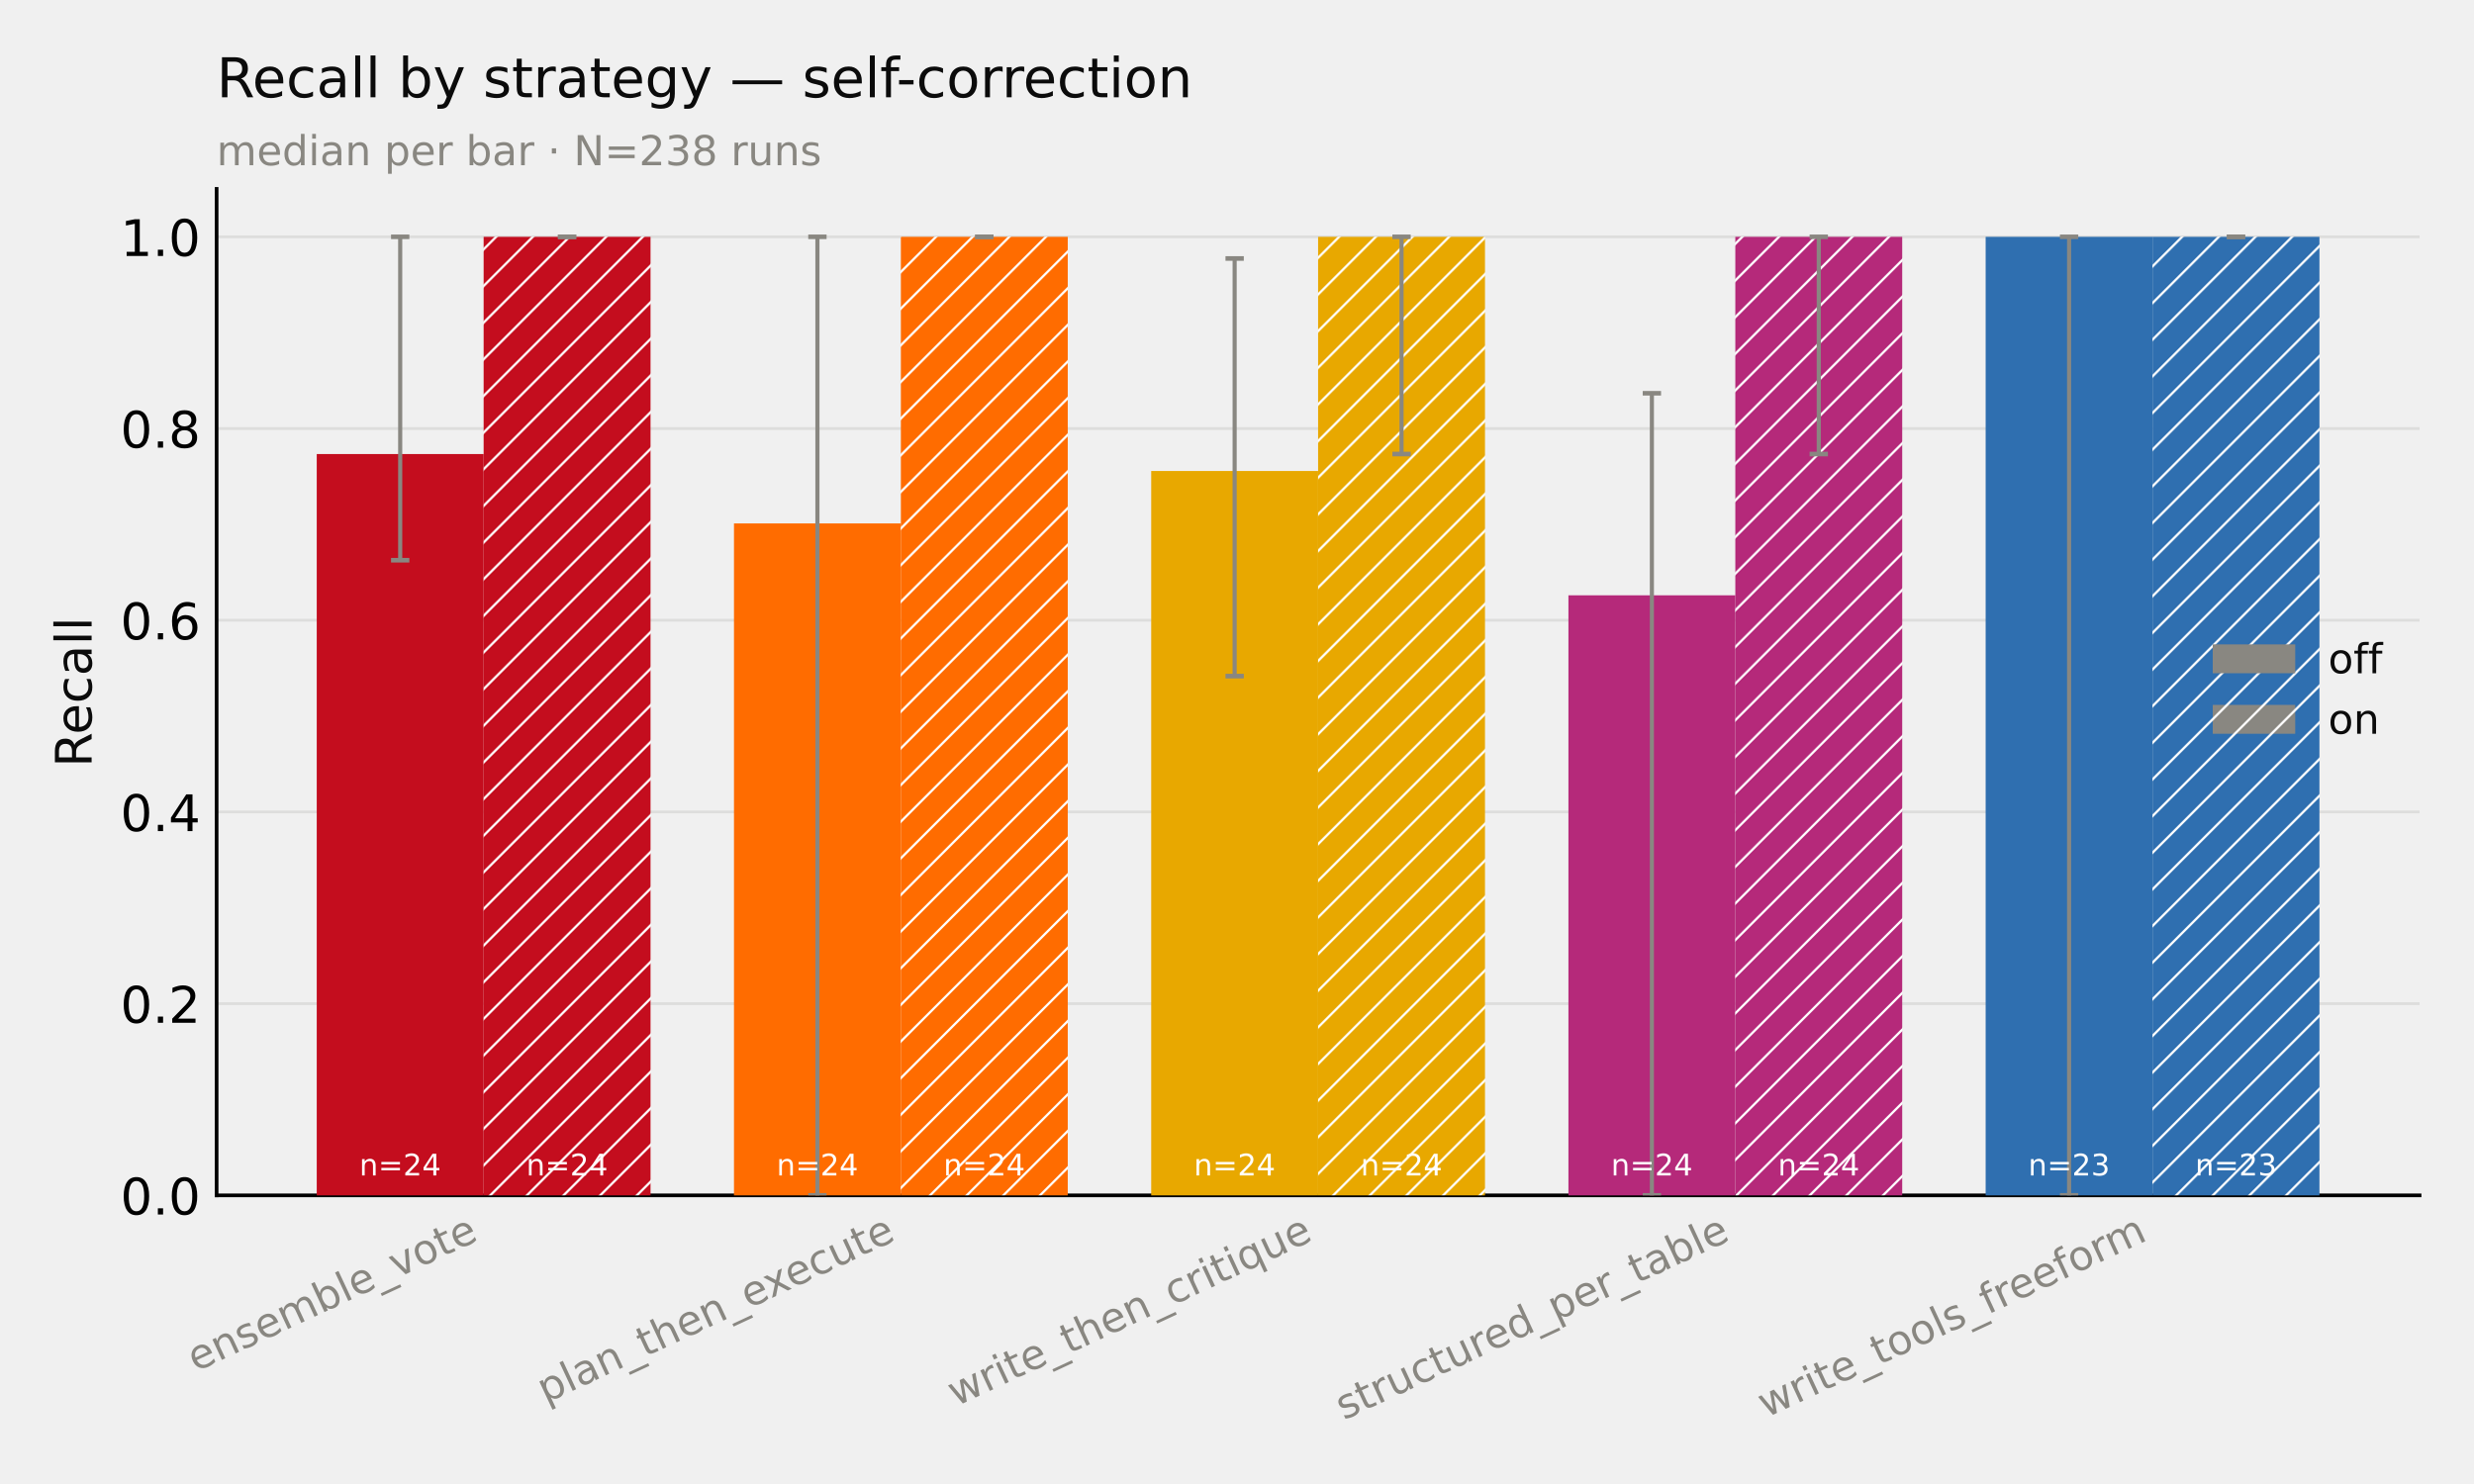
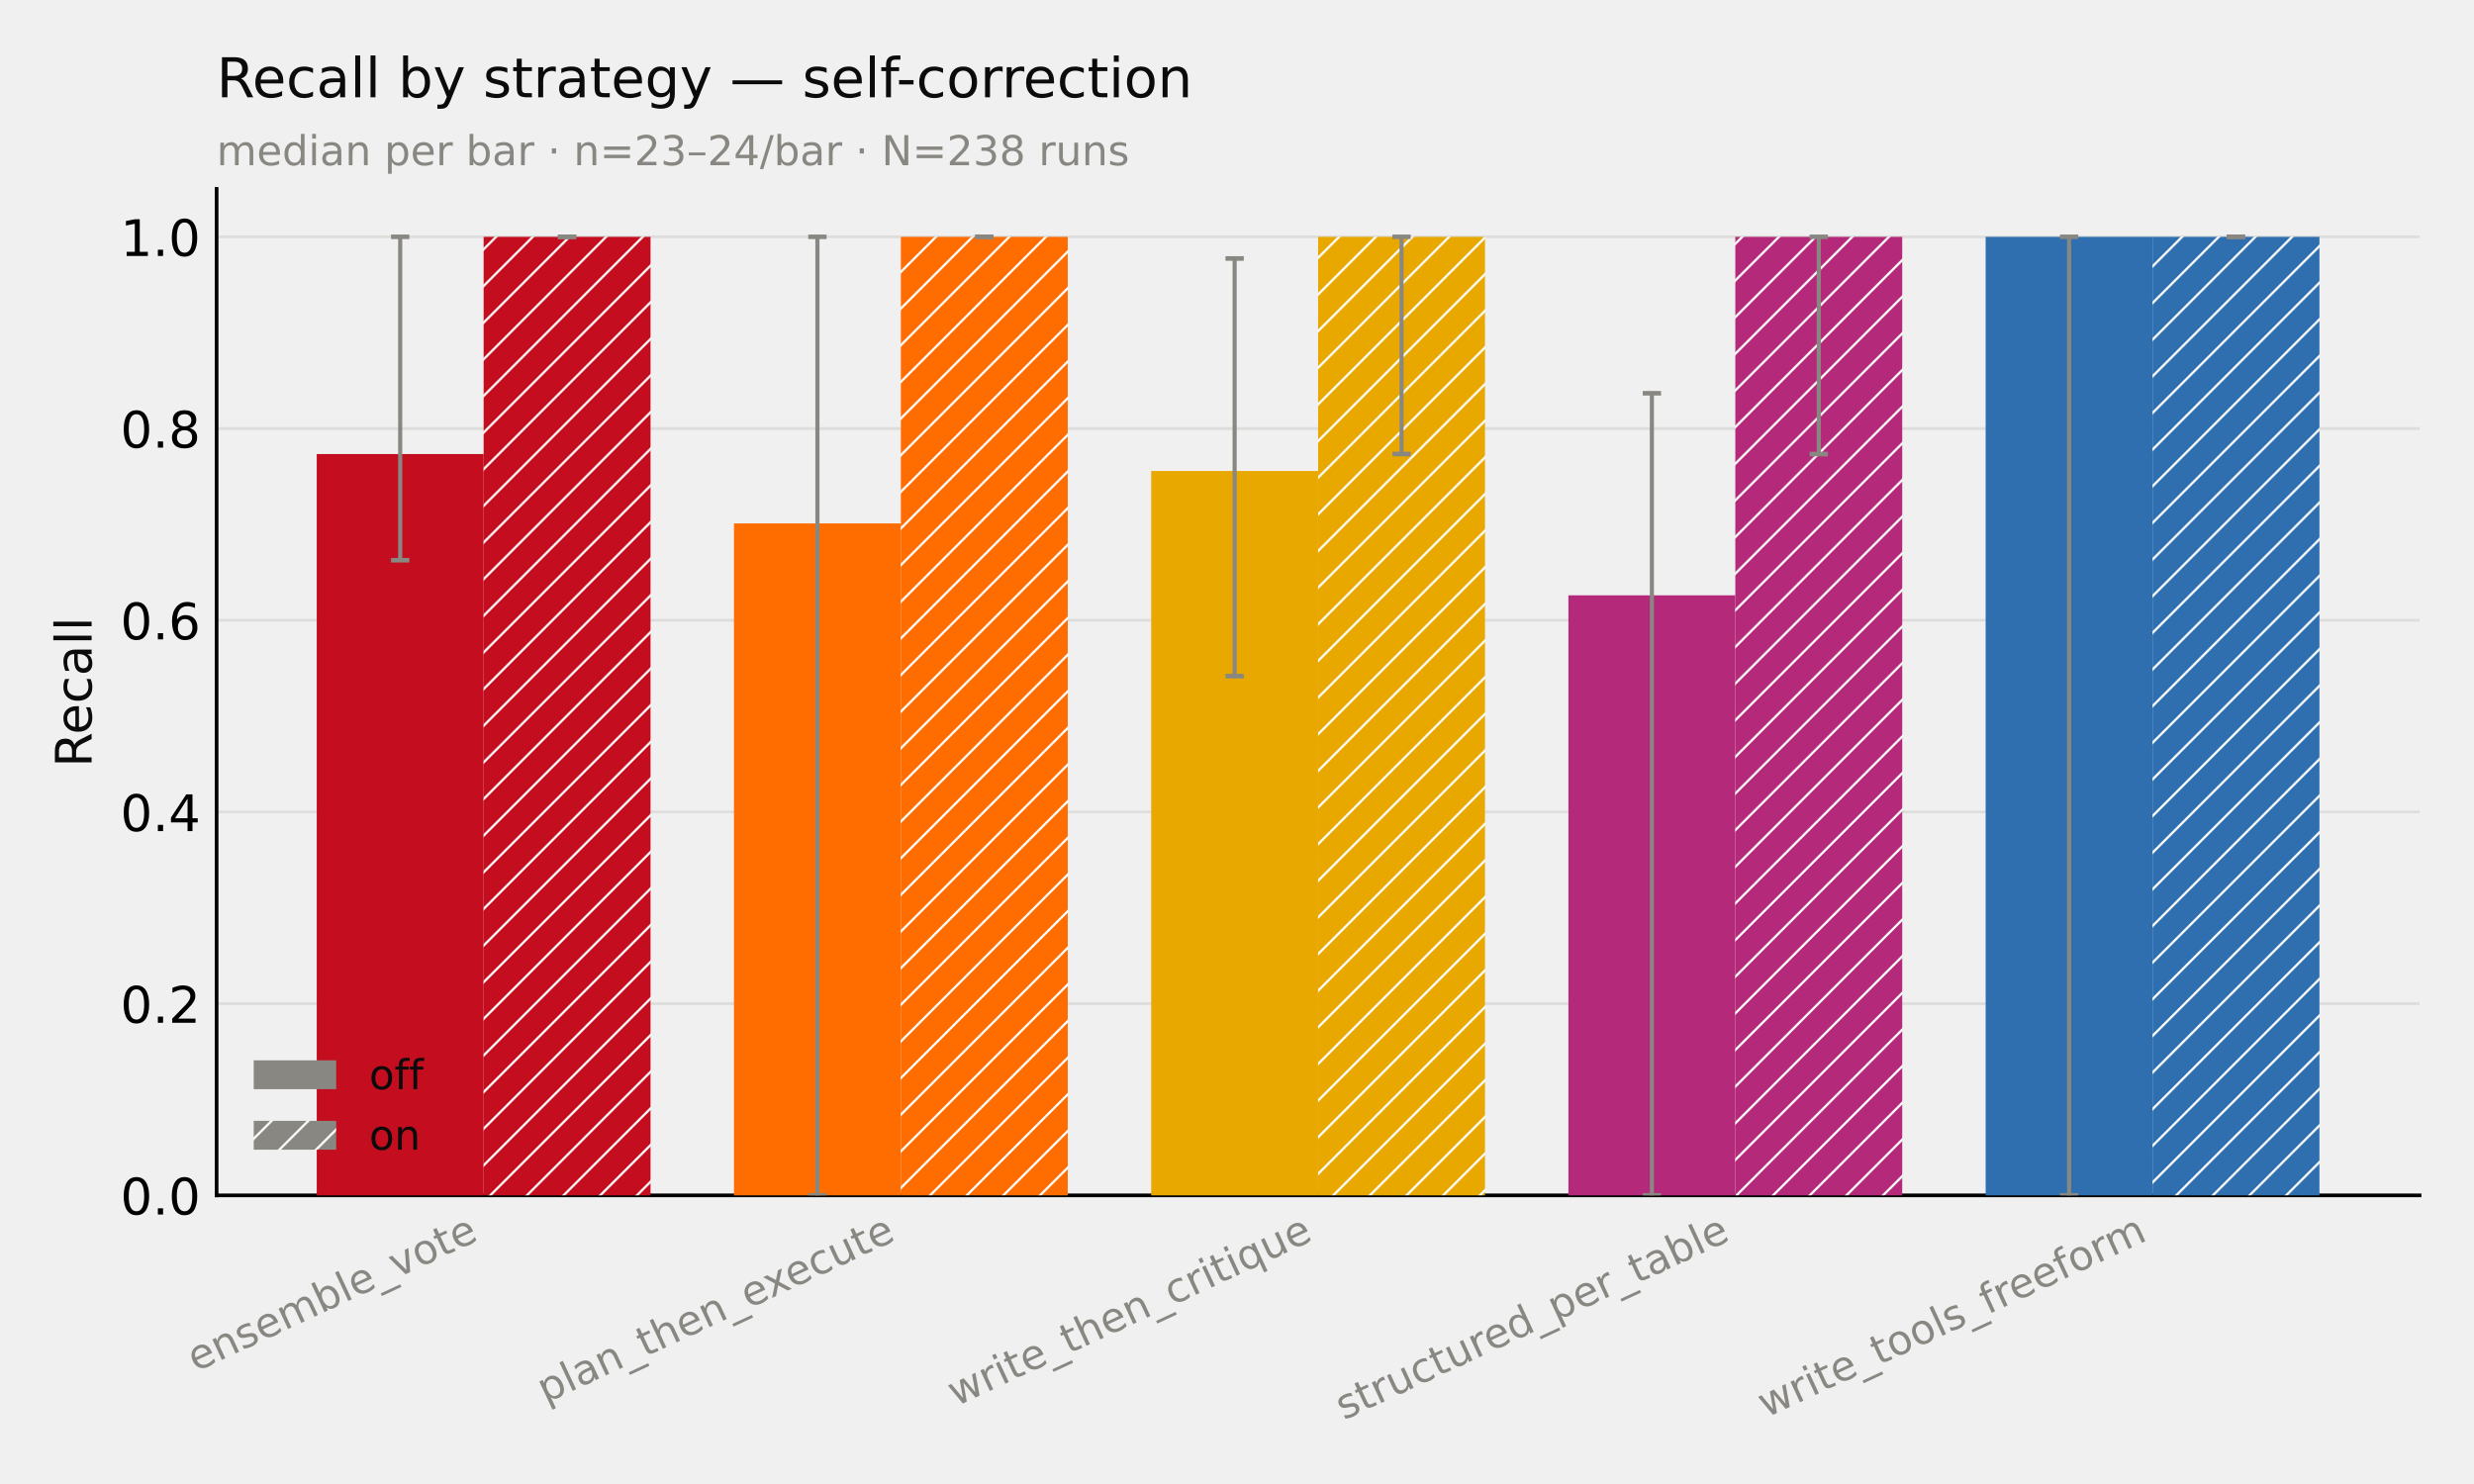
<svg xmlns="http://www.w3.org/2000/svg" xmlns:xlink="http://www.w3.org/1999/xlink" width="540pt" height="324pt" viewBox="0 0 540 324" version="1.1">
  <defs>
    <style type="text/css">*{stroke-linejoin: round; stroke-linecap: butt}</style>
  </defs>
  <g id="figure_1">
    <g id="patch_1">
      <path d="M 0 324  L 540 324  L 540 0  L 0 0  L 0 324  z " style="fill: none" />
    </g>
    <g id="axes_1">
      <g id="patch_2">
        <path d="M 47.28 260.982  L 528.12 260.982  L 528.12 41.24  L 47.28 41.24  L 47.28 260.982  z " style="fill: none" />
      </g>
      <g id="matplotlib.axis_1">
        <g id="xtick_1">
          <g id="line2d_1" />
          <g id="text_1">
            <text style="font-size: 9px; font-family: 'DejaVu Sans', 'Bitstream Vera Sans', 'Computer Modern Sans Serif', 'Lucida Grande', 'Verdana', 'Geneva', 'Lucid', 'Arial', 'Helvetica', 'Avant Garde', sans-serif; fill: #898781" transform="translate(42.68812 299.5812) rotate(-25)">ensemble_vote</text>
          </g>
        </g>
        <g id="xtick_2">
          <g id="line2d_2" />
          <g id="text_2">
            <text style="font-size: 9px; font-family: 'DejaVu Sans', 'Bitstream Vera Sans', 'Computer Modern Sans Serif', 'Lucida Grande', 'Verdana', 'Geneva', 'Lucid', 'Arial', 'Helvetica', 'Avant Garde', sans-serif; fill: #898781" transform="translate(119.0716 306.4289) rotate(-25)">plan_then_execute</text>
          </g>
        </g>
        <g id="xtick_3">
          <g id="line2d_3" />
          <g id="text_3">
            <text style="font-size: 9px; font-family: 'DejaVu Sans', 'Bitstream Vera Sans', 'Computer Modern Sans Serif', 'Lucida Grande', 'Verdana', 'Geneva', 'Lucid', 'Arial', 'Helvetica', 'Avant Garde', sans-serif; fill: #898781" transform="translate(208.6499 307.1236) rotate(-25)">write_then_critique</text>
          </g>
        </g>
        <g id="xtick_4">
          <g id="line2d_4" />
          <g id="text_4">
            <text style="font-size: 9px; font-family: 'DejaVu Sans', 'Bitstream Vera Sans', 'Computer Modern Sans Serif', 'Lucida Grande', 'Verdana', 'Geneva', 'Lucid', 'Arial', 'Helvetica', 'Avant Garde', sans-serif; fill: #898781" transform="translate(293.3163 310.1088) rotate(-25)">structured_per_table</text>
          </g>
        </g>
        <g id="xtick_5">
          <g id="line2d_5" />
          <g id="text_5">
            <text style="font-size: 9px; font-family: 'DejaVu Sans', 'Bitstream Vera Sans', 'Computer Modern Sans Serif', 'Lucida Grande', 'Verdana', 'Geneva', 'Lucid', 'Arial', 'Helvetica', 'Avant Garde', sans-serif; fill: #898781" transform="translate(385.4843 309.5959) rotate(-25)">write_tools_freeform</text>
          </g>
        </g>
      </g>
      <g id="matplotlib.axis_2">
        <g id="ytick_1">
          <g id="line2d_6">
            <path d="M 47.28 260.982  L 528.12 260.982  " clip-path="url(#p672565ca46)" style="fill: none; stroke: #898781; stroke-opacity: 0.18; stroke-width: 0.6; stroke-linecap: square" />
          </g>
          <g id="line2d_7" />
          <g id="text_6">
            <text style="font-size: 11px; font-family: 'DejaVu Sans', 'Bitstream Vera Sans', 'Computer Modern Sans Serif', 'Lucida Grande', 'Verdana', 'Geneva', 'Lucid', 'Arial', 'Helvetica', 'Avant Garde', sans-serif; text-anchor: end" x="43.78" y="265.161" transform="rotate(-0 43.78 265.1614)">0.0</text>
          </g>
        </g>
        <g id="ytick_2">
          <g id="line2d_8">
            <path d="M 47.28 219.127  L 528.12 219.127  " clip-path="url(#p672565ca46)" style="fill: none; stroke: #898781; stroke-opacity: 0.18; stroke-width: 0.6; stroke-linecap: square" />
          </g>
          <g id="line2d_9" />
          <g id="text_7">
            <text style="font-size: 11px; font-family: 'DejaVu Sans', 'Bitstream Vera Sans', 'Computer Modern Sans Serif', 'Lucida Grande', 'Verdana', 'Geneva', 'Lucid', 'Arial', 'Helvetica', 'Avant Garde', sans-serif; text-anchor: end" x="43.78" y="223.306" transform="rotate(-0 43.78 223.3057)">0.2</text>
          </g>
        </g>
        <g id="ytick_3">
          <g id="line2d_10">
            <path d="M 47.28 177.271  L 528.12 177.271  " clip-path="url(#p672565ca46)" style="fill: none; stroke: #898781; stroke-opacity: 0.18; stroke-width: 0.6; stroke-linecap: square" />
          </g>
          <g id="line2d_11" />
          <g id="text_8">
            <text style="font-size: 11px; font-family: 'DejaVu Sans', 'Bitstream Vera Sans', 'Computer Modern Sans Serif', 'Lucida Grande', 'Verdana', 'Geneva', 'Lucid', 'Arial', 'Helvetica', 'Avant Garde', sans-serif; text-anchor: end" x="43.78" y="181.45" transform="rotate(-0 43.78 181.45)">0.4</text>
          </g>
        </g>
        <g id="ytick_4">
          <g id="line2d_12">
            <path d="M 47.28 135.415  L 528.12 135.415  " clip-path="url(#p672565ca46)" style="fill: none; stroke: #898781; stroke-opacity: 0.18; stroke-width: 0.6; stroke-linecap: square" />
          </g>
          <g id="line2d_13" />
          <g id="text_9">
            <text style="font-size: 11px; font-family: 'DejaVu Sans', 'Bitstream Vera Sans', 'Computer Modern Sans Serif', 'Lucida Grande', 'Verdana', 'Geneva', 'Lucid', 'Arial', 'Helvetica', 'Avant Garde', sans-serif; text-anchor: end" x="43.78" y="139.594" transform="rotate(-0 43.78 139.5944)">0.6</text>
          </g>
        </g>
        <g id="ytick_5">
          <g id="line2d_14">
            <path d="M 47.28 93.56  L 528.12 93.56  " clip-path="url(#p672565ca46)" style="fill: none; stroke: #898781; stroke-opacity: 0.18; stroke-width: 0.6; stroke-linecap: square" />
          </g>
          <g id="line2d_15" />
          <g id="text_10">
            <text style="font-size: 11px; font-family: 'DejaVu Sans', 'Bitstream Vera Sans', 'Computer Modern Sans Serif', 'Lucida Grande', 'Verdana', 'Geneva', 'Lucid', 'Arial', 'Helvetica', 'Avant Garde', sans-serif; text-anchor: end" x="43.78" y="97.739" transform="rotate(-0 43.78 97.73872)">0.8</text>
          </g>
        </g>
        <g id="ytick_6">
          <g id="line2d_16">
            <path d="M 47.28 51.704  L 528.12 51.704  " clip-path="url(#p672565ca46)" style="fill: none; stroke: #898781; stroke-opacity: 0.18; stroke-width: 0.6; stroke-linecap: square" />
          </g>
          <g id="line2d_17" />
          <g id="text_11">
            <text style="font-size: 11px; font-family: 'DejaVu Sans', 'Bitstream Vera Sans', 'Computer Modern Sans Serif', 'Lucida Grande', 'Verdana', 'Geneva', 'Lucid', 'Arial', 'Helvetica', 'Avant Garde', sans-serif; text-anchor: end" x="43.78" y="55.883" transform="rotate(-0 43.78 55.88306)">1.0</text>
          </g>
        </g>
        <g id="text_12">
          <text style="font-size: 11px; font-family: 'DejaVu Sans', 'Bitstream Vera Sans', 'Computer Modern Sans Serif', 'Lucida Grande', 'Verdana', 'Geneva', 'Lucid', 'Arial', 'Helvetica', 'Avant Garde', sans-serif; text-anchor: middle; fill: #0b0b0b" x="19.999" y="151.111" transform="rotate(-90 19.99891 151.1111)">Recall</text>
        </g>
      </g>
      <g id="patch_3">
        <path d="M 47.28 260.982  L 47.28 41.24  " style="fill: none; stroke: #000000; stroke-width: 0.8; stroke-linejoin: miter; stroke-linecap: square" />
      </g>
      <g id="patch_4">
        <path d="M 47.28 260.982  L 528.12 260.982  " style="fill: none; stroke: #000000; stroke-width: 0.8; stroke-linejoin: miter; stroke-linecap: square" />
      </g>
      <g id="patch_5">
        <path d="M 69.136 260.982  L 105.564 260.982  L 105.564 99.132  L 69.136 99.132  z " clip-path="url(#p672565ca46)" style="fill: #c40d1e" />
      </g>
      <g id="patch_6">
        <path d="M 160.205 260.982  L 196.632 260.982  L 196.632 114.273  L 160.205 114.273  z " clip-path="url(#p672565ca46)" style="fill: #ff6c00" />
      </g>
      <g id="patch_7">
        <path d="M 251.273 260.982  L 287.7 260.982  L 287.7 102.836  L 251.273 102.836  z " clip-path="url(#p672565ca46)" style="fill: #e8a800" />
      </g>
      <g id="patch_8">
        <path d="M 342.341 260.982  L 378.768 260.982  L 378.768 129.968  L 342.341 129.968  z " clip-path="url(#p672565ca46)" style="fill: #b5297a" />
      </g>
      <g id="patch_9">
        <path d="M 433.409 260.982  L 469.836 260.982  L 469.836 51.704  L 433.409 51.704  z " clip-path="url(#p672565ca46)" style="fill: #2f6fb0" />
      </g>
      <g id="patch_10">
        <path d="M 105.564 260.982  L 141.991 260.982  L 141.991 51.704  L 105.564 51.704  z " clip-path="url(#p672565ca46)" style="fill: url(#h34a8807b33)" />
      </g>
      <g id="patch_11">
        <path d="M 196.632 260.982  L 233.059 260.982  L 233.059 51.704  L 196.632 51.704  z " clip-path="url(#p672565ca46)" style="fill: url(#h91d4f16d1c)" />
      </g>
      <g id="patch_12">
        <path d="M 287.7 260.982  L 324.127 260.982  L 324.127 51.704  L 287.7 51.704  z " clip-path="url(#p672565ca46)" style="fill: url(#h8baf82c973)" />
      </g>
      <g id="patch_13">
        <path d="M 378.768 260.982  L 415.195 260.982  L 415.195 51.704  L 378.768 51.704  z " clip-path="url(#p672565ca46)" style="fill: url(#h2c30c52a29)" />
      </g>
      <g id="patch_14">
        <path d="M 469.836 260.982  L 506.264 260.982  L 506.264 51.704  L 469.836 51.704  z " clip-path="url(#p672565ca46)" style="fill: url(#h9f14f2ab11)" />
      </g>
      <g id="text_13">
-         <text style="font-size: 9px; font-family: 'DejaVu Sans', 'Bitstream Vera Sans', 'Computer Modern Sans Serif', 'Lucida Grande', 'Verdana', 'Geneva', 'Lucid', 'Arial', 'Helvetica', 'Avant Garde', sans-serif; text-anchor: start; fill: #898781" x="47.28" y="36.072" transform="rotate(-0 47.28 36.07215)">median per bar · N=238 runs</text>
+         <text style="font-size: 9px; font-family: 'DejaVu Sans', 'Bitstream Vera Sans', 'Computer Modern Sans Serif', 'Lucida Grande', 'Verdana', 'Geneva', 'Lucid', 'Arial', 'Helvetica', 'Avant Garde', sans-serif; text-anchor: start; fill: #898781" x="47.28" y="36.072" transform="rotate(-0 47.28 36.07215)">median per bar · n=23–24/bar · N=238 runs</text>
      </g>
      <g id="text_14">
        <text style="font-size: 12px; font-family: 'DejaVu Sans', 'Bitstream Vera Sans', 'Computer Modern Sans Serif', 'Lucida Grande', 'Verdana', 'Geneva', 'Lucid', 'Arial', 'Helvetica', 'Avant Garde', sans-serif; text-anchor: start; fill: #0b0b0b" x="47.28" y="21.24" transform="rotate(-0 47.28 21.24)">Recall by strategy — self-correction</text>
      </g>
      <g id="LineCollection_1">
        <path d="M 87.35 122.316  L 87.35 51.704  " clip-path="url(#p672565ca46)" style="fill: none; stroke: #898781; stroke-width: 0.9" />
        <path d="M 178.418 260.982  L 178.418 51.704  " clip-path="url(#p672565ca46)" style="fill: none; stroke: #898781; stroke-width: 0.9" />
        <path d="M 269.486 147.613  L 269.486 56.433  " clip-path="url(#p672565ca46)" style="fill: none; stroke: #898781; stroke-width: 0.9" />
        <path d="M 360.555 260.982  L 360.555 85.86  " clip-path="url(#p672565ca46)" style="fill: none; stroke: #898781; stroke-width: 0.9" />
        <path d="M 451.623 260.982  L 451.623 51.704  " clip-path="url(#p672565ca46)" style="fill: none; stroke: #898781; stroke-width: 0.9" />
      </g>
      <g id="line2d_18">
        <defs>
          <path id="m0ed6acd6d5" d="M 2 0  L -2 -0  " style="stroke: #898781" />
        </defs>
        <g clip-path="url(#p672565ca46)">
          <use xlink:href="#m0ed6acd6d5" x="87.35" y="122.316" style="fill: #1f77b4; stroke: #898781" />
          <use xlink:href="#m0ed6acd6d5" x="178.418" y="260.982" style="fill: #1f77b4; stroke: #898781" />
          <use xlink:href="#m0ed6acd6d5" x="269.486" y="147.613" style="fill: #1f77b4; stroke: #898781" />
          <use xlink:href="#m0ed6acd6d5" x="360.555" y="260.982" style="fill: #1f77b4; stroke: #898781" />
          <use xlink:href="#m0ed6acd6d5" x="451.623" y="260.982" style="fill: #1f77b4; stroke: #898781" />
        </g>
      </g>
      <g id="line2d_19">
        <g clip-path="url(#p672565ca46)">
          <use xlink:href="#m0ed6acd6d5" x="87.35" y="51.704" style="fill: #1f77b4; stroke: #898781" />
          <use xlink:href="#m0ed6acd6d5" x="178.418" y="51.704" style="fill: #1f77b4; stroke: #898781" />
          <use xlink:href="#m0ed6acd6d5" x="269.486" y="56.433" style="fill: #1f77b4; stroke: #898781" />
          <use xlink:href="#m0ed6acd6d5" x="360.555" y="85.86" style="fill: #1f77b4; stroke: #898781" />
          <use xlink:href="#m0ed6acd6d5" x="451.623" y="51.704" style="fill: #1f77b4; stroke: #898781" />
        </g>
      </g>
      <g id="LineCollection_2">
        <path d="M 123.777 51.704  L 123.777 51.704  " clip-path="url(#p672565ca46)" style="fill: none; stroke: #898781; stroke-width: 0.9" />
        <path d="M 214.845 51.704  L 214.845 51.704  " clip-path="url(#p672565ca46)" style="fill: none; stroke: #898781; stroke-width: 0.9" />
        <path d="M 305.914 99.132  L 305.914 51.704  " clip-path="url(#p672565ca46)" style="fill: none; stroke: #898781; stroke-width: 0.9" />
        <path d="M 396.982 99.132  L 396.982 51.704  " clip-path="url(#p672565ca46)" style="fill: none; stroke: #898781; stroke-width: 0.9" />
        <path d="M 488.05 51.704  L 488.05 51.704  " clip-path="url(#p672565ca46)" style="fill: none; stroke: #898781; stroke-width: 0.9" />
      </g>
      <g id="line2d_20">
        <g clip-path="url(#p672565ca46)">
          <use xlink:href="#m0ed6acd6d5" x="123.777" y="51.704" style="fill: #1f77b4; stroke: #898781" />
          <use xlink:href="#m0ed6acd6d5" x="214.845" y="51.704" style="fill: #1f77b4; stroke: #898781" />
          <use xlink:href="#m0ed6acd6d5" x="305.914" y="99.132" style="fill: #1f77b4; stroke: #898781" />
          <use xlink:href="#m0ed6acd6d5" x="396.982" y="99.132" style="fill: #1f77b4; stroke: #898781" />
          <use xlink:href="#m0ed6acd6d5" x="488.05" y="51.704" style="fill: #1f77b4; stroke: #898781" />
        </g>
      </g>
      <g id="line2d_21">
        <g clip-path="url(#p672565ca46)">
          <use xlink:href="#m0ed6acd6d5" x="123.777" y="51.704" style="fill: #1f77b4; stroke: #898781" />
          <use xlink:href="#m0ed6acd6d5" x="214.845" y="51.704" style="fill: #1f77b4; stroke: #898781" />
          <use xlink:href="#m0ed6acd6d5" x="305.914" y="51.704" style="fill: #1f77b4; stroke: #898781" />
          <use xlink:href="#m0ed6acd6d5" x="396.982" y="51.704" style="fill: #1f77b4; stroke: #898781" />
          <use xlink:href="#m0ed6acd6d5" x="488.05" y="51.704" style="fill: #1f77b4; stroke: #898781" />
        </g>
      </g>
-       <g id="text_15">
-         <text style="font-size: 6.5px; font-family: 'DejaVu Sans', 'Bitstream Vera Sans', 'Computer Modern Sans Serif', 'Lucida Grande', 'Verdana', 'Geneva', 'Lucid', 'Arial', 'Helvetica', 'Avant Garde', sans-serif; text-anchor: middle; fill: #ffffff" x="87.35" y="256.63" transform="rotate(-0 87.35 256.6304)">n=24</text>
-       </g>
-       <g id="text_16">
-         <text style="font-size: 6.5px; font-family: 'DejaVu Sans', 'Bitstream Vera Sans', 'Computer Modern Sans Serif', 'Lucida Grande', 'Verdana', 'Geneva', 'Lucid', 'Arial', 'Helvetica', 'Avant Garde', sans-serif; text-anchor: middle; fill: #ffffff" x="178.418" y="256.63" transform="rotate(-0 178.4182 256.6304)">n=24</text>
-       </g>
-       <g id="text_17">
-         <text style="font-size: 6.5px; font-family: 'DejaVu Sans', 'Bitstream Vera Sans', 'Computer Modern Sans Serif', 'Lucida Grande', 'Verdana', 'Geneva', 'Lucid', 'Arial', 'Helvetica', 'Avant Garde', sans-serif; text-anchor: middle; fill: #ffffff" x="269.486" y="256.63" transform="rotate(-0 269.4864 256.6304)">n=24</text>
-       </g>
-       <g id="text_18">
-         <text style="font-size: 6.5px; font-family: 'DejaVu Sans', 'Bitstream Vera Sans', 'Computer Modern Sans Serif', 'Lucida Grande', 'Verdana', 'Geneva', 'Lucid', 'Arial', 'Helvetica', 'Avant Garde', sans-serif; text-anchor: middle; fill: #ffffff" x="360.555" y="256.63" transform="rotate(-0 360.5545 256.6304)">n=24</text>
-       </g>
-       <g id="text_19">
-         <text style="font-size: 6.5px; font-family: 'DejaVu Sans', 'Bitstream Vera Sans', 'Computer Modern Sans Serif', 'Lucida Grande', 'Verdana', 'Geneva', 'Lucid', 'Arial', 'Helvetica', 'Avant Garde', sans-serif; text-anchor: middle; fill: #ffffff" x="451.623" y="256.63" transform="rotate(-0 451.6227 256.6304)">n=23</text>
-       </g>
-       <g id="text_20">
-         <text style="font-size: 6.5px; font-family: 'DejaVu Sans', 'Bitstream Vera Sans', 'Computer Modern Sans Serif', 'Lucida Grande', 'Verdana', 'Geneva', 'Lucid', 'Arial', 'Helvetica', 'Avant Garde', sans-serif; text-anchor: middle; fill: #ffffff" x="123.777" y="256.63" transform="rotate(-0 123.7773 256.6304)">n=24</text>
-       </g>
-       <g id="text_21">
-         <text style="font-size: 6.5px; font-family: 'DejaVu Sans', 'Bitstream Vera Sans', 'Computer Modern Sans Serif', 'Lucida Grande', 'Verdana', 'Geneva', 'Lucid', 'Arial', 'Helvetica', 'Avant Garde', sans-serif; text-anchor: middle; fill: #ffffff" x="214.845" y="256.63" transform="rotate(-0 214.8455 256.6304)">n=24</text>
-       </g>
-       <g id="text_22">
-         <text style="font-size: 6.5px; font-family: 'DejaVu Sans', 'Bitstream Vera Sans', 'Computer Modern Sans Serif', 'Lucida Grande', 'Verdana', 'Geneva', 'Lucid', 'Arial', 'Helvetica', 'Avant Garde', sans-serif; text-anchor: middle; fill: #ffffff" x="305.914" y="256.63" transform="rotate(-0 305.9136 256.6304)">n=24</text>
-       </g>
-       <g id="text_23">
-         <text style="font-size: 6.5px; font-family: 'DejaVu Sans', 'Bitstream Vera Sans', 'Computer Modern Sans Serif', 'Lucida Grande', 'Verdana', 'Geneva', 'Lucid', 'Arial', 'Helvetica', 'Avant Garde', sans-serif; text-anchor: middle; fill: #ffffff" x="396.982" y="256.63" transform="rotate(-0 396.9818 256.6304)">n=24</text>
-       </g>
-       <g id="text_24">
-         <text style="font-size: 6.5px; font-family: 'DejaVu Sans', 'Bitstream Vera Sans', 'Computer Modern Sans Serif', 'Lucida Grande', 'Verdana', 'Geneva', 'Lucid', 'Arial', 'Helvetica', 'Avant Garde', sans-serif; text-anchor: middle; fill: #ffffff" x="488.05" y="256.63" transform="rotate(-0 488.05 256.6304)">n=23</text>
-       </g>
      <g id="legend_1">
        <g id="patch_15">
-           <path d="M 482.977 146.989  L 500.977 146.989  L 500.977 140.689  L 482.977 140.689  z " style="fill: #898781" />
-         </g>
-         <g id="text_25">
-           <text style="font-size: 9px; font-family: 'DejaVu Sans', 'Bitstream Vera Sans', 'Computer Modern Sans Serif', 'Lucida Grande', 'Verdana', 'Geneva', 'Lucid', 'Arial', 'Helvetica', 'Avant Garde', sans-serif; text-anchor: start; fill: #0b0b0b" x="508.177" y="146.989" transform="rotate(-0 508.1766 146.9894)">off</text>
+           <path d="M 55.38 237.8  L 73.38 237.8  L 73.38 231.5  L 55.38 231.5  z " style="fill: #898781" />
+         </g>
+         <g id="text_15">
+           <text style="font-size: 9px; font-family: 'DejaVu Sans', 'Bitstream Vera Sans', 'Computer Modern Sans Serif', 'Lucida Grande', 'Verdana', 'Geneva', 'Lucid', 'Arial', 'Helvetica', 'Avant Garde', sans-serif; text-anchor: start; fill: #0b0b0b" x="80.58" y="237.8" transform="rotate(-0 80.58 237.8002)">off</text>
        </g>
        <g id="patch_16">
-           <path d="M 482.977 160.2  L 500.977 160.2  L 500.977 153.9  L 482.977 153.9  z " style="fill: url(#hf148aa3f7c)" />
-         </g>
-         <g id="text_26">
-           <text style="font-size: 9px; font-family: 'DejaVu Sans', 'Bitstream Vera Sans', 'Computer Modern Sans Serif', 'Lucida Grande', 'Verdana', 'Geneva', 'Lucid', 'Arial', 'Helvetica', 'Avant Garde', sans-serif; text-anchor: start; fill: #0b0b0b" x="508.177" y="160.2" transform="rotate(-0 508.1766 160.1997)">on</text>
+           <path d="M 55.38 251.011  L 73.38 251.011  L 73.38 244.711  L 55.38 244.711  z " style="fill: url(#hf148aa3f7c)" />
+         </g>
+         <g id="text_16">
+           <text style="font-size: 9px; font-family: 'DejaVu Sans', 'Bitstream Vera Sans', 'Computer Modern Sans Serif', 'Lucida Grande', 'Verdana', 'Geneva', 'Lucid', 'Arial', 'Helvetica', 'Avant Garde', sans-serif; text-anchor: start; fill: #0b0b0b" x="80.58" y="251.011" transform="rotate(-0 80.58 251.0105)">on</text>
        </g>
      </g>
    </g>
  </g>
  <defs>
    <clipPath id="p672565ca46">
      <rect x="47.28" y="41.24" width="480.84" height="219.742" />
    </clipPath>
  </defs>
  <defs>
    <pattern id="h34a8807b33" patternUnits="userSpaceOnUse" x="0" y="0" width="72" height="72">
      <rect x="0" y="0" width="73" height="73" fill="#c40d1e" />
      <path d="M -36 36  L 36 -36  M -32 40  L 40 -32  M -28 44  L 44 -28  M -24 48  L 48 -24  M -20 52  L 52 -20  M -16 56  L 56 -16  M -12 60  L 60 -12  M -8 64  L 64 -8  M -4 68  L 68 -4  M 0 72  L 72 0  M 4 76  L 76 4  M 8 80  L 80 8  M 12 84  L 84 12  M 16 88  L 88 16  M 20 92  L 92 20  M 24 96  L 96 24  M 28 100  L 100 28  M 32 104  L 104 32  M 36 108  L 108 36  " style="fill: #ffffff; stroke: #ffffff; stroke-width: 0.5; stroke-linecap: butt; stroke-linejoin: miter" />
    </pattern>
    <pattern id="h91d4f16d1c" patternUnits="userSpaceOnUse" x="0" y="0" width="72" height="72">
      <rect x="0" y="0" width="73" height="73" fill="#ff6c00" />
      <path d="M -36 36  L 36 -36  M -32 40  L 40 -32  M -28 44  L 44 -28  M -24 48  L 48 -24  M -20 52  L 52 -20  M -16 56  L 56 -16  M -12 60  L 60 -12  M -8 64  L 64 -8  M -4 68  L 68 -4  M 0 72  L 72 0  M 4 76  L 76 4  M 8 80  L 80 8  M 12 84  L 84 12  M 16 88  L 88 16  M 20 92  L 92 20  M 24 96  L 96 24  M 28 100  L 100 28  M 32 104  L 104 32  M 36 108  L 108 36  " style="fill: #ffffff; stroke: #ffffff; stroke-width: 0.5; stroke-linecap: butt; stroke-linejoin: miter" />
    </pattern>
    <pattern id="h8baf82c973" patternUnits="userSpaceOnUse" x="0" y="0" width="72" height="72">
      <rect x="0" y="0" width="73" height="73" fill="#e8a800" />
      <path d="M -36 36  L 36 -36  M -32 40  L 40 -32  M -28 44  L 44 -28  M -24 48  L 48 -24  M -20 52  L 52 -20  M -16 56  L 56 -16  M -12 60  L 60 -12  M -8 64  L 64 -8  M -4 68  L 68 -4  M 0 72  L 72 0  M 4 76  L 76 4  M 8 80  L 80 8  M 12 84  L 84 12  M 16 88  L 88 16  M 20 92  L 92 20  M 24 96  L 96 24  M 28 100  L 100 28  M 32 104  L 104 32  M 36 108  L 108 36  " style="fill: #ffffff; stroke: #ffffff; stroke-width: 0.5; stroke-linecap: butt; stroke-linejoin: miter" />
    </pattern>
    <pattern id="h2c30c52a29" patternUnits="userSpaceOnUse" x="0" y="0" width="72" height="72">
      <rect x="0" y="0" width="73" height="73" fill="#b5297a" />
      <path d="M -36 36  L 36 -36  M -32 40  L 40 -32  M -28 44  L 44 -28  M -24 48  L 48 -24  M -20 52  L 52 -20  M -16 56  L 56 -16  M -12 60  L 60 -12  M -8 64  L 64 -8  M -4 68  L 68 -4  M 0 72  L 72 0  M 4 76  L 76 4  M 8 80  L 80 8  M 12 84  L 84 12  M 16 88  L 88 16  M 20 92  L 92 20  M 24 96  L 96 24  M 28 100  L 100 28  M 32 104  L 104 32  M 36 108  L 108 36  " style="fill: #ffffff; stroke: #ffffff; stroke-width: 0.5; stroke-linecap: butt; stroke-linejoin: miter" />
    </pattern>
    <pattern id="h9f14f2ab11" patternUnits="userSpaceOnUse" x="0" y="0" width="72" height="72">
      <rect x="0" y="0" width="73" height="73" fill="#2f6fb0" />
      <path d="M -36 36  L 36 -36  M -32 40  L 40 -32  M -28 44  L 44 -28  M -24 48  L 48 -24  M -20 52  L 52 -20  M -16 56  L 56 -16  M -12 60  L 60 -12  M -8 64  L 64 -8  M -4 68  L 68 -4  M 0 72  L 72 0  M 4 76  L 76 4  M 8 80  L 80 8  M 12 84  L 84 12  M 16 88  L 88 16  M 20 92  L 92 20  M 24 96  L 96 24  M 28 100  L 100 28  M 32 104  L 104 32  M 36 108  L 108 36  " style="fill: #ffffff; stroke: #ffffff; stroke-width: 0.5; stroke-linecap: butt; stroke-linejoin: miter" />
    </pattern>
    <pattern id="hf148aa3f7c" patternUnits="userSpaceOnUse" x="0" y="0" width="72" height="72">
      <rect x="0" y="0" width="73" height="73" fill="#898781" />
      <path d="M -36 36  L 36 -36  M -32 40  L 40 -32  M -28 44  L 44 -28  M -24 48  L 48 -24  M -20 52  L 52 -20  M -16 56  L 56 -16  M -12 60  L 60 -12  M -8 64  L 64 -8  M -4 68  L 68 -4  M 0 72  L 72 0  M 4 76  L 76 4  M 8 80  L 80 8  M 12 84  L 84 12  M 16 88  L 88 16  M 20 92  L 92 20  M 24 96  L 96 24  M 28 100  L 100 28  M 32 104  L 104 32  M 36 108  L 108 36  " style="fill: #ffffff; stroke: #ffffff; stroke-width: 0.5; stroke-linecap: butt; stroke-linejoin: miter" />
    </pattern>
  </defs>
</svg>
